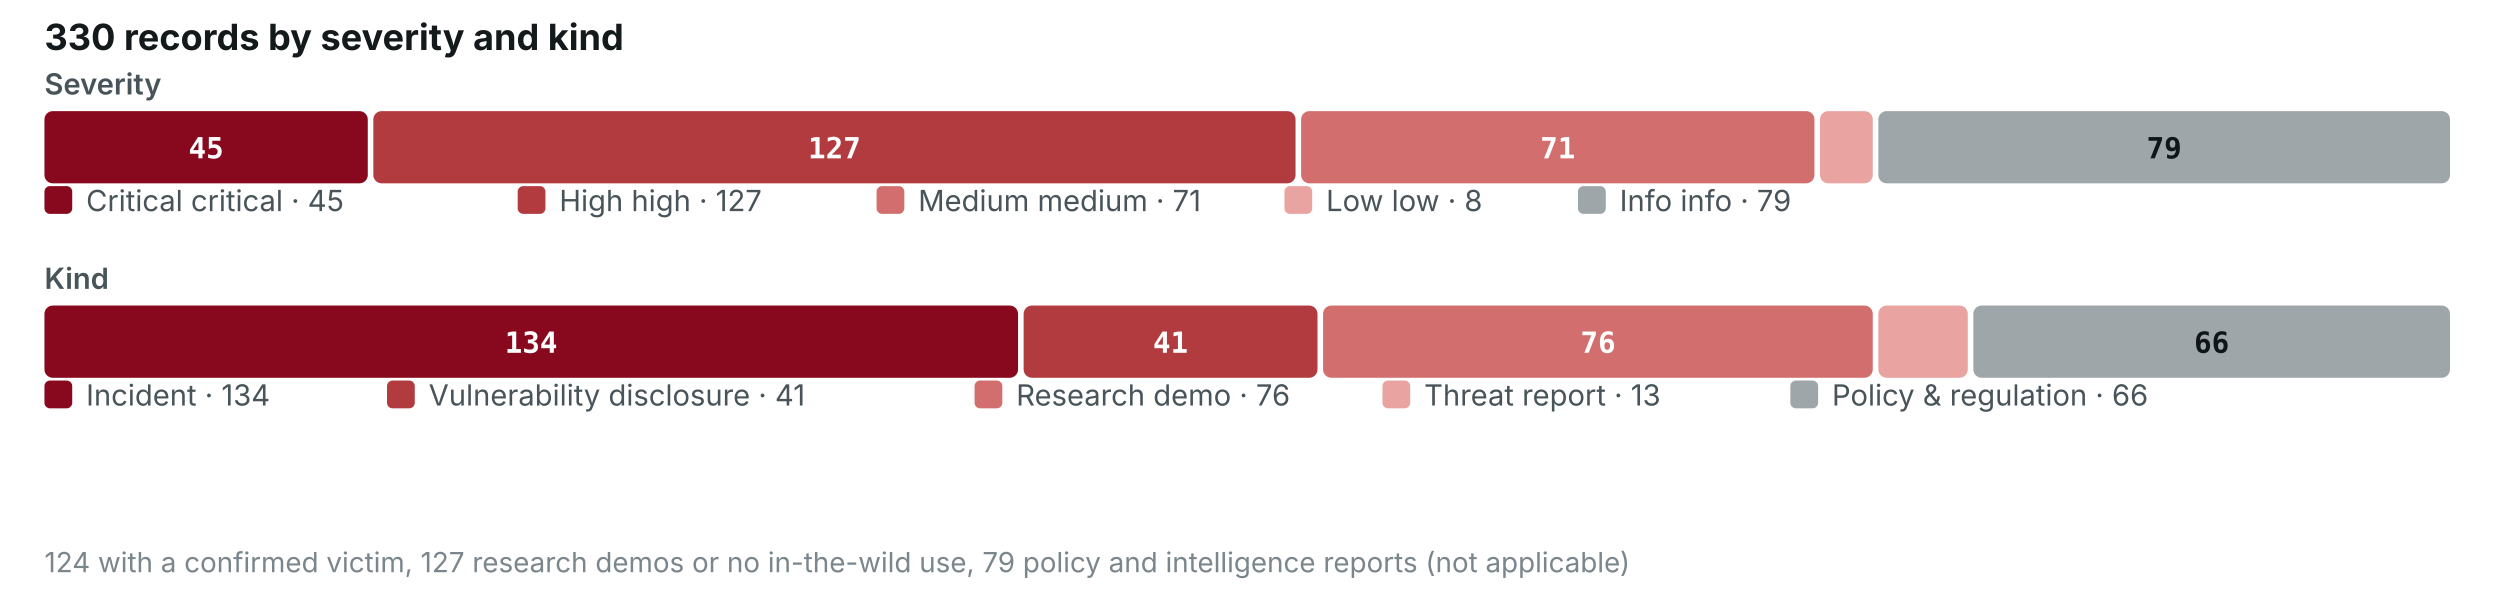
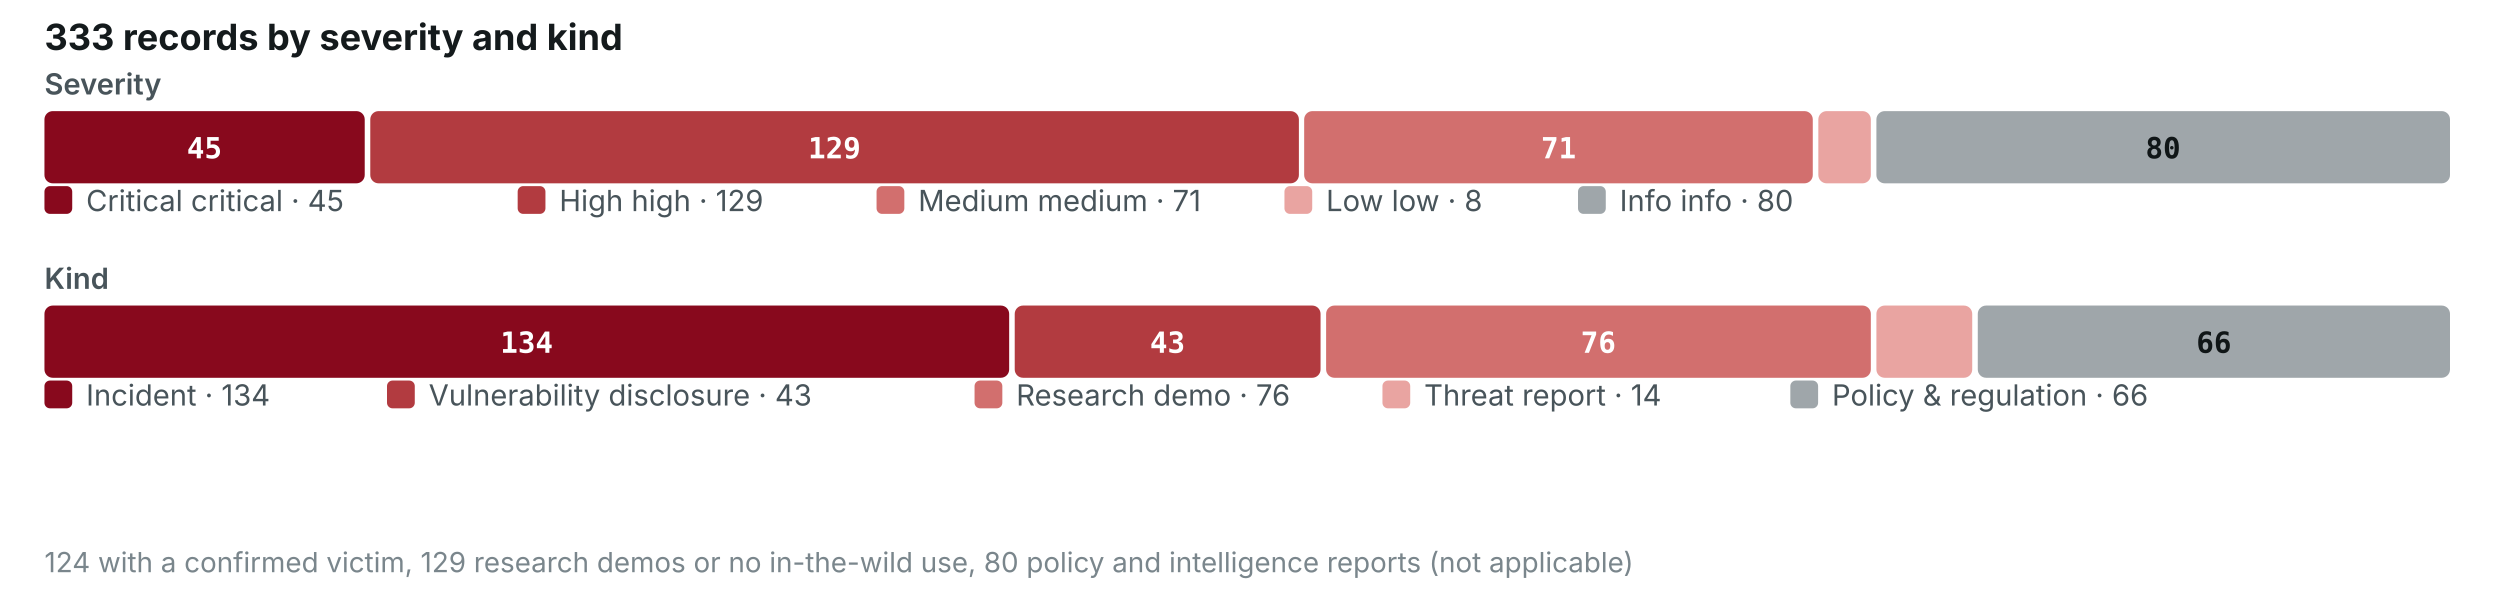
<svg xmlns="http://www.w3.org/2000/svg" viewBox="0 0 900 216" width="900" height="216" role="img" font-family="ui-sans-serif,-apple-system,'Segoe UI','PingFang SC','Microsoft YaHei',sans-serif">
  <rect width="900" height="216" fill="#FFFFFF" />
-   <text x="16" y="18" font-size="13" font-weight="700" fill="#141A1C">330 records by severity and kind</text>
+   <text x="16" y="18" font-size="13" font-weight="700" fill="#141A1C">333 records by severity and kind</text>
  <text x="16" y="34" font-size="10.5" fill="#48545A" font-weight="600">Severity</text>
-   <rect x="16.0" y="40" width="116.4" height="26" rx="3" fill="#88091D" />
-   <text x="74.2" y="57" font-size="10.5" text-anchor="middle" font-family="ui-monospace,'SF Mono','Cascadia Mono','Consolas',monospace" font-weight="700" fill="#FFFFFF">45</text>
-   <rect x="134.4" y="40" width="332.0" height="26" rx="3" fill="#B23B40" />
-   <text x="300.4" y="57" font-size="10.5" text-anchor="middle" font-family="ui-monospace,'SF Mono','Cascadia Mono','Consolas',monospace" font-weight="700" fill="#FFFFFF">127</text>
-   <rect x="468.4" y="40" width="184.8" height="26" rx="3" fill="#D26F6E" />
-   <text x="560.8" y="57" font-size="10.5" text-anchor="middle" font-family="ui-monospace,'SF Mono','Cascadia Mono','Consolas',monospace" font-weight="700" fill="#FFFFFF">71</text>
-   <rect x="655.2" y="40" width="19.0" height="26" rx="3" fill="#E9A4A1" />
-   <rect x="676.2" y="40" width="205.8" height="26" rx="3" fill="#9FA6AA" />
-   <text x="779.1" y="57" font-size="10.5" text-anchor="middle" font-family="ui-monospace,'SF Mono','Cascadia Mono','Consolas',monospace" font-weight="700" fill="#101617">79</text>
+   <rect x="16.0" y="40" width="115.3" height="26" rx="3" fill="#88091D" />
+   <text x="73.6" y="57" font-size="10.5" text-anchor="middle" font-family="ui-monospace,'SF Mono','Cascadia Mono','Consolas',monospace" font-weight="700" fill="#FFFFFF">45</text>
+   <rect x="133.3" y="40" width="334.3" height="26" rx="3" fill="#B23B40" />
+   <text x="300.4" y="57" font-size="10.5" text-anchor="middle" font-family="ui-monospace,'SF Mono','Cascadia Mono','Consolas',monospace" font-weight="700" fill="#FFFFFF">129</text>
+   <rect x="469.5" y="40" width="183.1" height="26" rx="3" fill="#D26F6E" />
+   <text x="561.1" y="57" font-size="10.5" text-anchor="middle" font-family="ui-monospace,'SF Mono','Cascadia Mono','Consolas',monospace" font-weight="700" fill="#FFFFFF">71</text>
+   <rect x="654.6" y="40" width="18.9" height="26" rx="3" fill="#E9A4A1" />
+   <rect x="675.5" y="40" width="206.5" height="26" rx="3" fill="#9FA6AA" />
+   <text x="778.7" y="57" font-size="10.5" text-anchor="middle" font-family="ui-monospace,'SF Mono','Cascadia Mono','Consolas',monospace" font-weight="700" fill="#101617">80</text>
  <rect x="16" y="67" width="10" height="10" rx="2" fill="#88091D" />
  <text x="31" y="76" font-size="10.5" fill="#48545A">Critical critical · 45</text>
  <rect x="186.36" y="67" width="10" height="10" rx="2" fill="#B23B40" />
-   <text x="201.36" y="76" font-size="10.5" fill="#48545A">High high · 127</text>
+   <text x="201.36" y="76" font-size="10.5" fill="#48545A">High high · 129</text>
  <rect x="315.56" y="67" width="10" height="10" rx="2" fill="#D26F6E" />
  <text x="330.56" y="76" font-size="10.5" fill="#48545A">Medium medium · 71</text>
  <rect x="462.4" y="67" width="10" height="10" rx="2" fill="#E9A4A1" />
  <text x="477.4" y="76" font-size="10.5" fill="#48545A">Low low · 8</text>
  <rect x="568.08" y="67" width="10" height="10" rx="2" fill="#9FA6AA" />
-   <text x="583.08" y="76" font-size="10.5" fill="#48545A">Info info · 79</text>
+   <text x="583.08" y="76" font-size="10.5" fill="#48545A">Info info · 80</text>
  <text x="16" y="104" font-size="10.5" fill="#48545A" font-weight="600">Kind</text>
-   <rect x="16.0" y="110" width="350.5" height="26" rx="3" fill="#88091D" />
-   <text x="191.2" y="127" font-size="10.5" text-anchor="middle" font-family="ui-monospace,'SF Mono','Cascadia Mono','Consolas',monospace" font-weight="700" fill="#FFFFFF">134</text>
-   <rect x="368.5" y="110" width="105.8" height="26" rx="3" fill="#B23B40" />
-   <text x="421.4" y="127" font-size="10.5" text-anchor="middle" font-family="ui-monospace,'SF Mono','Cascadia Mono','Consolas',monospace" font-weight="700" fill="#FFFFFF">41</text>
-   <rect x="476.3" y="110" width="197.9" height="26" rx="3" fill="#D26F6E" />
-   <text x="575.3" y="127" font-size="10.5" text-anchor="middle" font-family="ui-monospace,'SF Mono','Cascadia Mono','Consolas',monospace" font-weight="700" fill="#FFFFFF">76</text>
-   <rect x="676.2" y="110" width="32.2" height="26" rx="3" fill="#E9A4A1" />
-   <rect x="710.4" y="110" width="171.6" height="26" rx="3" fill="#9FA6AA" />
-   <text x="796.2" y="127" font-size="10.5" text-anchor="middle" font-family="ui-monospace,'SF Mono','Cascadia Mono','Consolas',monospace" font-weight="700" fill="#101617">66</text>
+   <rect x="16.0" y="110" width="347.3" height="26" rx="3" fill="#88091D" />
+   <text x="189.6" y="127" font-size="10.5" text-anchor="middle" font-family="ui-monospace,'SF Mono','Cascadia Mono','Consolas',monospace" font-weight="700" fill="#FFFFFF">134</text>
+   <rect x="365.3" y="110" width="110.1" height="26" rx="3" fill="#B23B40" />
+   <text x="420.3" y="127" font-size="10.5" text-anchor="middle" font-family="ui-monospace,'SF Mono','Cascadia Mono','Consolas',monospace" font-weight="700" fill="#FFFFFF">43</text>
+   <rect x="477.4" y="110" width="196.1" height="26" rx="3" fill="#D26F6E" />
+   <text x="575.4" y="127" font-size="10.5" text-anchor="middle" font-family="ui-monospace,'SF Mono','Cascadia Mono','Consolas',monospace" font-weight="700" fill="#FFFFFF">76</text>
+   <rect x="675.5" y="110" width="34.5" height="26" rx="3" fill="#E9A4A1" />
+   <rect x="712.0" y="110" width="170.0" height="26" rx="3" fill="#9FA6AA" />
+   <text x="797.0" y="127" font-size="10.5" text-anchor="middle" font-family="ui-monospace,'SF Mono','Cascadia Mono','Consolas',monospace" font-weight="700" fill="#101617">66</text>
  <rect x="16" y="137" width="10" height="10" rx="2" fill="#88091D" />
  <text x="31" y="146" font-size="10.5" fill="#48545A">Incident · 134</text>
  <rect x="139.32" y="137" width="10" height="10" rx="2" fill="#B23B40" />
-   <text x="154.32" y="146" font-size="10.5" fill="#48545A">Vulnerability disclosure · 41</text>
+   <text x="154.32" y="146" font-size="10.5" fill="#48545A">Vulnerability disclosure · 43</text>
  <rect x="350.84" y="137" width="10" height="10" rx="2" fill="#D26F6E" />
  <text x="365.84" y="146" font-size="10.5" fill="#48545A">Research demo · 76</text>
  <rect x="497.68" y="137" width="10" height="10" rx="2" fill="#E9A4A1" />
-   <text x="512.68" y="146" font-size="10.5" fill="#48545A">Threat report · 13</text>
+   <text x="512.68" y="146" font-size="10.5" fill="#48545A">Threat report · 14</text>
  <rect x="644.52" y="137" width="10" height="10" rx="2" fill="#9FA6AA" />
  <text x="659.52" y="146" font-size="10.5" fill="#48545A">Policy &amp; regulation · 66</text>
-   <text x="16" y="206" font-size="10" fill="#7A868C">124 with a confirmed victim, 127 research demos or no in-the-wild use, 79 policy and intelligence reports (not applicable)</text>
+   <text x="16" y="206" font-size="10" fill="#7A868C">124 with a confirmed victim, 129 research demos or no in-the-wild use, 80 policy and intelligence reports (not applicable)</text>
</svg>
